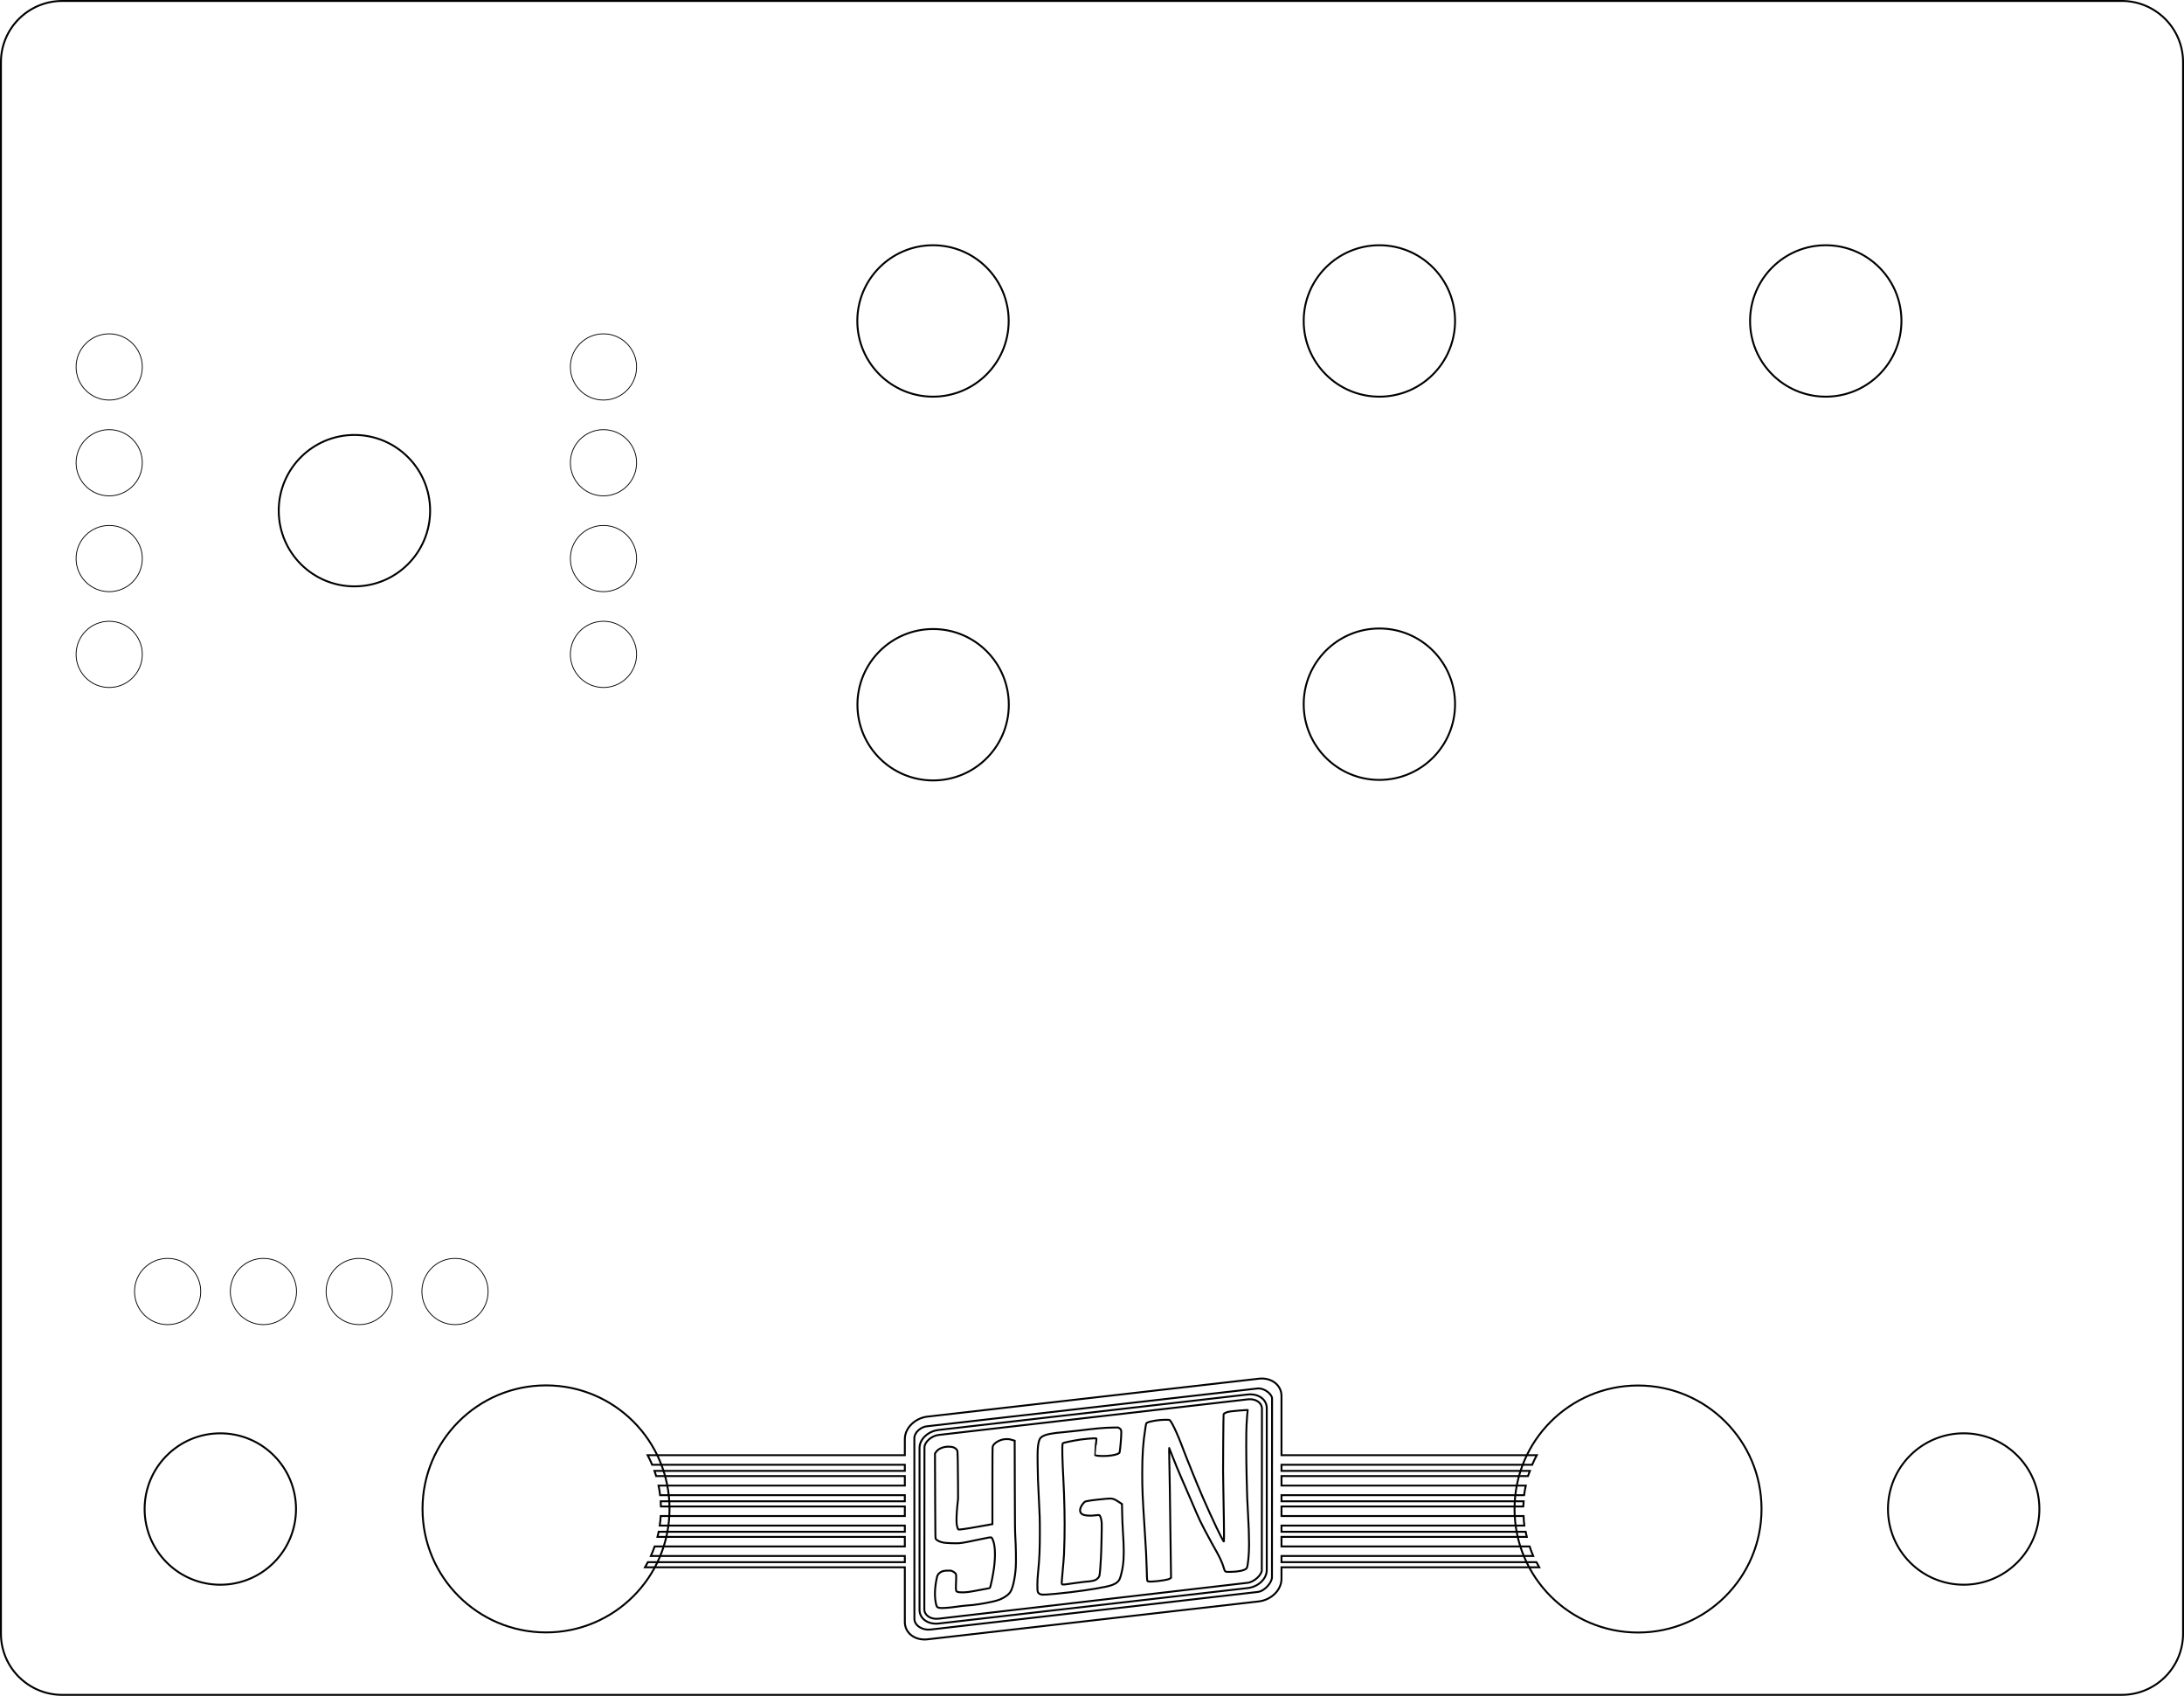
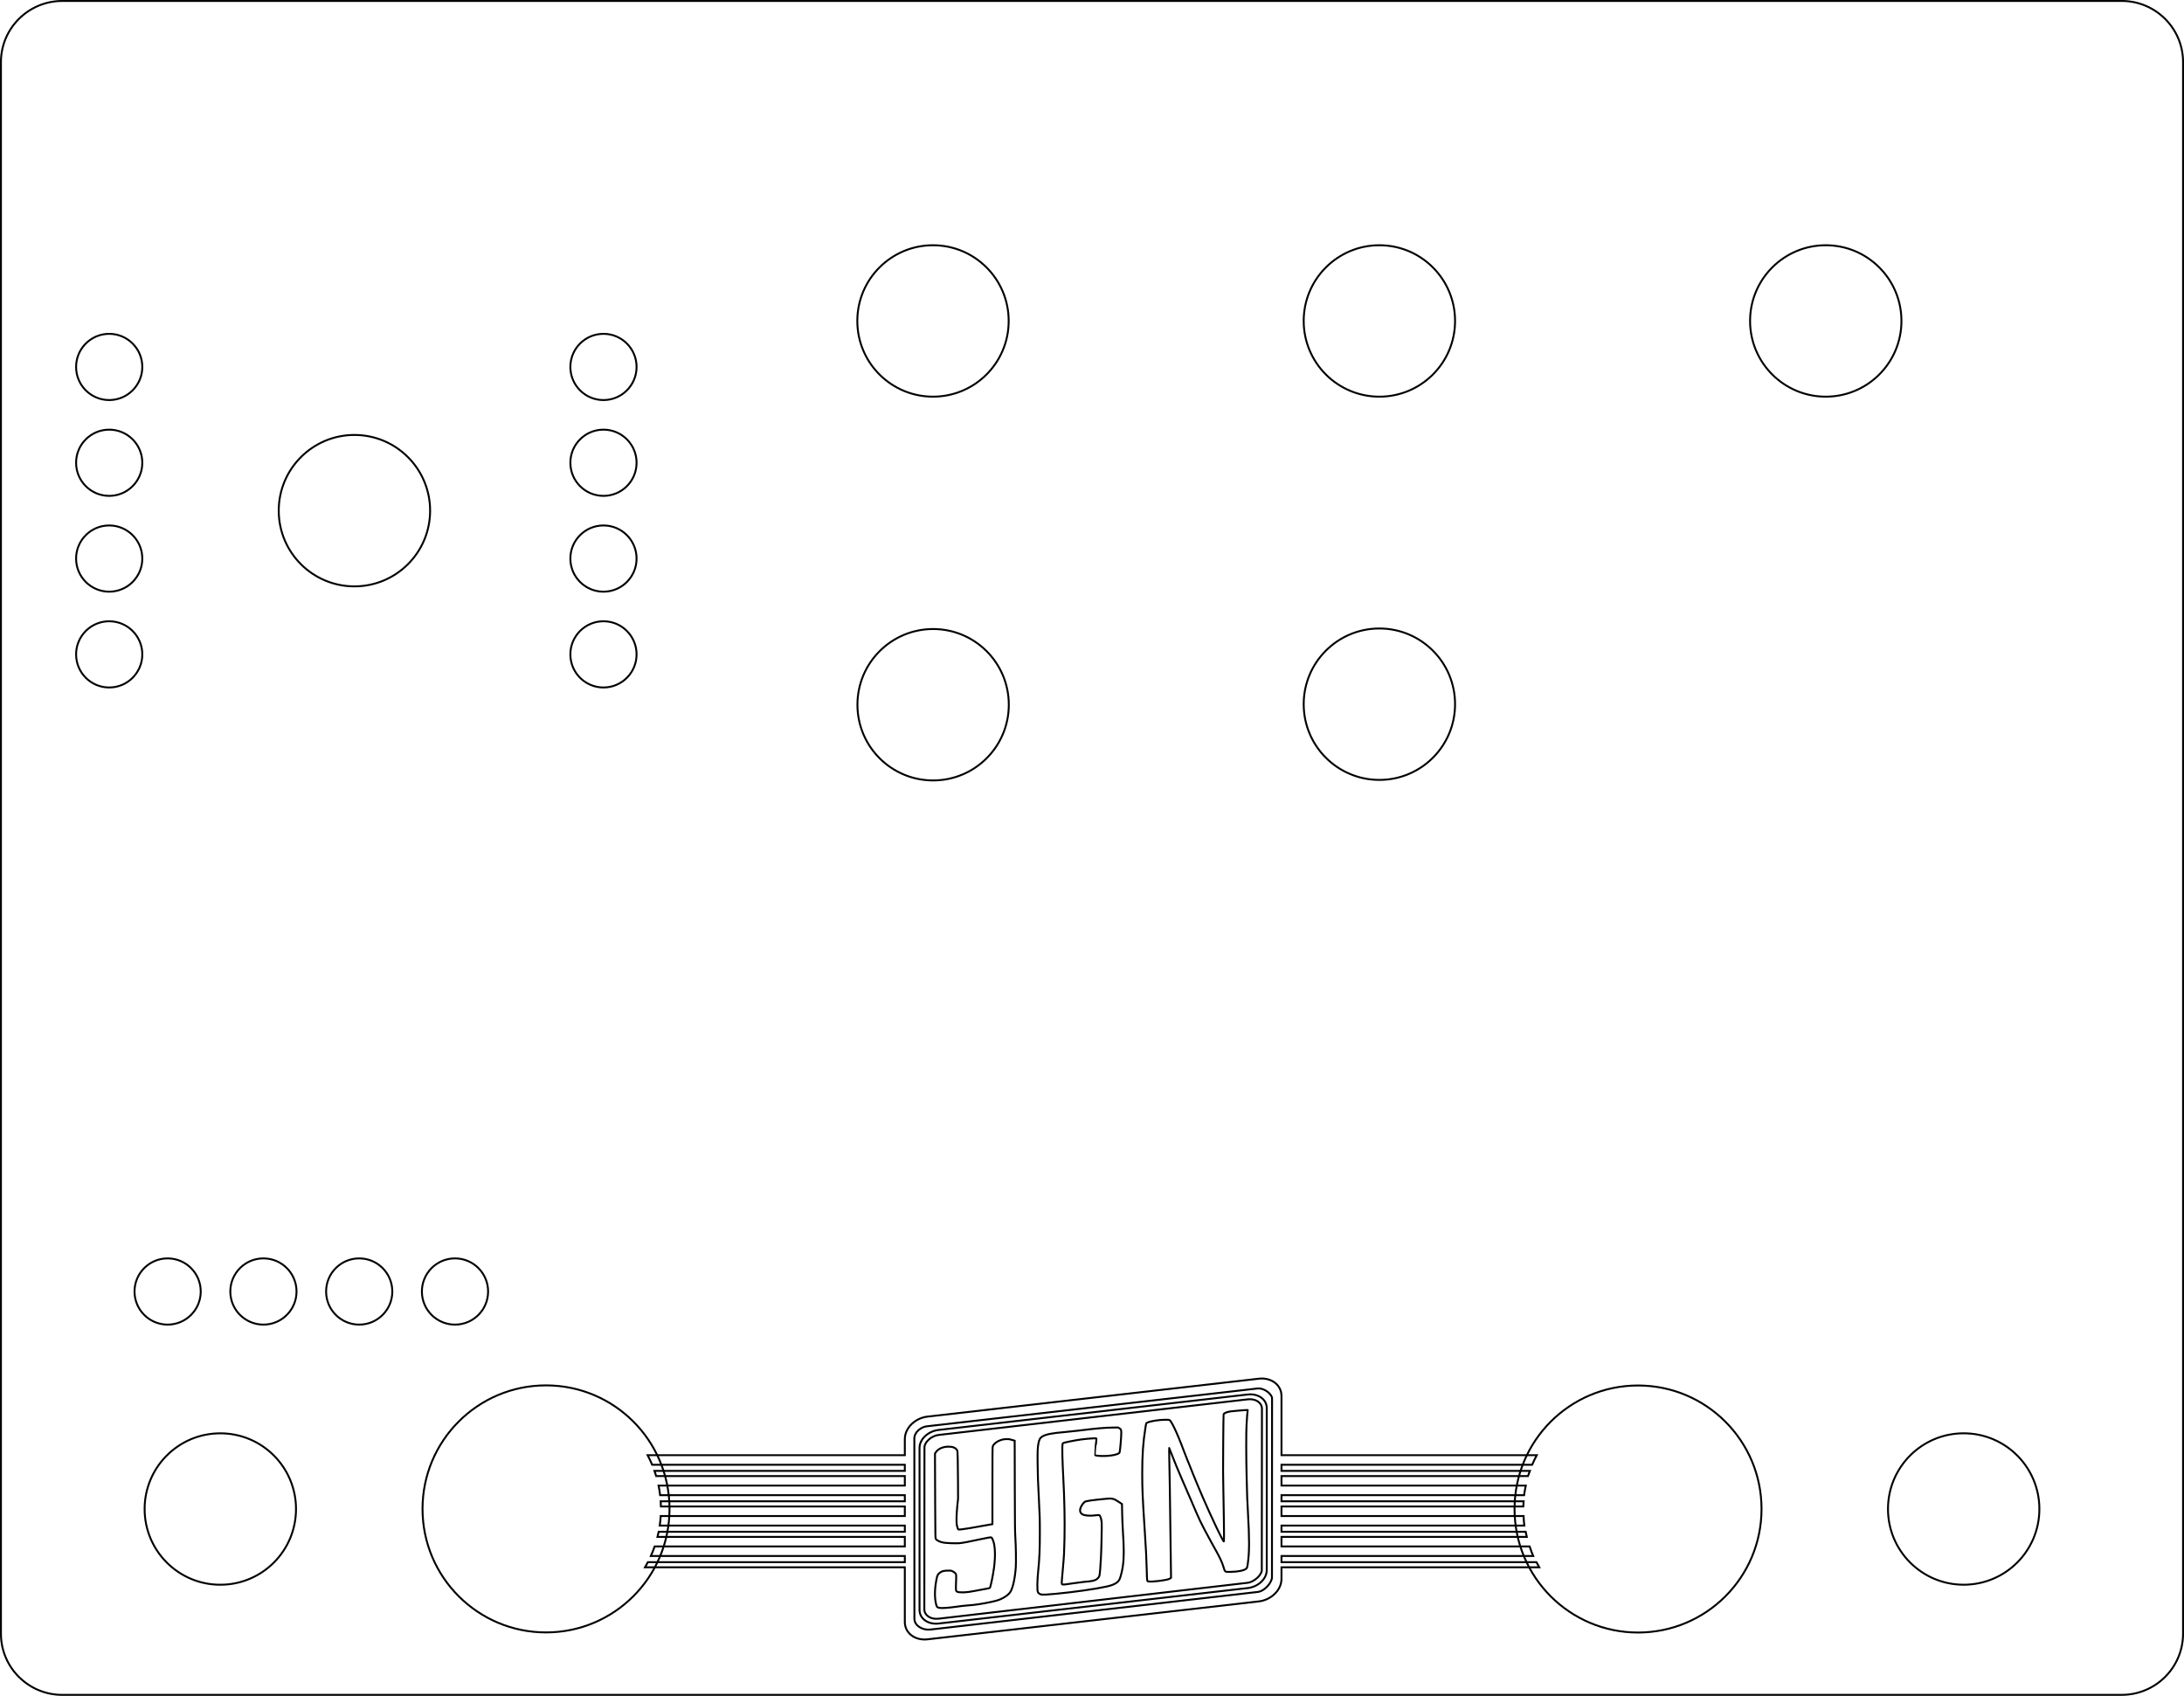
<svg xmlns="http://www.w3.org/2000/svg" width="114mm" height="88.5mm" viewBox="0 0 114 88.5" version="1.1" id="svg4019">
  <defs id="defs4016" />
  <g id="layer2">
    <path id="path4910-2" style="font-style:normal;font-weight:400;font-size:35.278px;font-family:'Source Code Pro';opacity:1;fill:none;stroke:#000000;stroke-width:0.1;stroke-linecap:round;stroke-linejoin:bevel;stroke-opacity:1;stroke-dasharray:none" d="M 110.748,88.451 H 3.252 M 113.951,85.256 c 0,1.764 -1.434,3.194 -3.203,3.194 M 113.951,3.244 V 85.256 M 110.748,0.049 c 1.769,0 3.203,1.43 3.203,3.194 M 3.252,0.049 H 110.748 M 0.049,3.244 c 0,-1.764 1.434,-3.194 3.203,-3.194 M 0.049,85.256 V 3.244 m 3.203,85.207 c -1.769,0 -3.203,-1.43 -3.203,-3.194" />
    <path id="path10508-91" style="display:inline;fill:none;stroke:#000000;stroke-width:0.1;stroke-dasharray:none;stroke-opacity:1;opacity:1" d="m 182.292,11.878 a 3.951,3.951 0 0 1 3.951,-3.951 3.951,3.951 0 0 1 3.951,3.951 3.951,3.951 0 0 1 -3.951,3.951 3.951,3.951 0 0 1 -3.951,-3.951 z" transform="rotate(180,98.87149,45.31504)" />
    <path id="path10508-91-3" style="display:inline;fill:none;stroke:#000000;stroke-width:0.1;stroke-dasharray:none;stroke-opacity:1;opacity:1" d="m 91.292,11.879 a 3.951,3.951 0 0 1 3.951,-3.951 3.951,3.951 0 0 1 3.951,3.951 3.951,3.951 0 0 1 -3.951,3.951 3.951,3.951 0 0 1 -3.951,-3.951 z" transform="rotate(180,98.87149,45.31504)" />
    <path id="path10508-7" style="display:inline;fill:none;stroke:#000000;stroke-width:0.1;stroke-dasharray:none;stroke-opacity:1;opacity:1" d="m 162.796,11.885 a 6.446,6.446 0 0 1 6.446,-6.446 6.446,6.446 0 0 1 6.446,6.446 6.446,6.446 0 0 1 -6.446,6.446 6.446,6.446 0 0 1 -6.446,-6.446 z" transform="rotate(180,98.87149,45.31504)" />
    <path id="path10508-7-7" style="display:inline;fill:none;fill-opacity:1;stroke:#000000;stroke-width:0.1;stroke-dasharray:none;stroke-opacity:1;opacity:1" d="m 105.795,11.879 a 6.446,6.446 0 0 1 6.446,-6.446 6.446,6.446 0 0 1 6.446,6.446 6.446,6.446 0 0 1 -6.446,6.446 6.446,6.446 0 0 1 -6.446,-6.446 z" transform="rotate(180,98.87149,45.31504)" />
    <path id="rect7321-12-0" style="display:inline;fill:none;stroke:#000000;stroke-width:0.1;stroke-dasharray:none;stroke-opacity:1;opacity:1" d="M 131.919 18.689 C 131.957 18.688 131.996 18.684 132.035 18.68 L 149.331 16.701 C 149.961 16.629 150.513 16.123 150.513 15.525 L 150.513 14.688 L 163.938 14.688 A 6 6 0 0 1 163.703 14.189 L 150.513 14.189 L 150.513 13.868 L 163.58 13.868 A 6 6 0 0 1 163.493 13.599 L 150.513 13.599 L 150.513 13.101 L 163.367 13.101 A 6 6 0 0 1 163.286 12.601 L 150.513 12.601 L 150.513 12.281 L 163.256 12.281 A 6 6 0 0 1 163.244 12.011 L 150.513 12.011 L 150.513 11.513 L 163.255 11.513 A 6 6 0 0 1 163.306 11.014 L 150.513 11.014 L 150.513 10.693 L 163.362 10.693 A 6 6 0 0 1 163.424 10.424 L 150.513 10.424 L 150.513 9.926 L 163.571 9.926 A 6 6 0 0 1 163.77 9.426 L 150.513 9.426 L 150.513 9.106 L 163.925 9.106 A 6 6 0 0 1 164.075 8.836 L 150.513 8.836 L 150.513 5.984 C 150.513 5.386 149.961 5.006 149.331 5.078 L 132.035 7.057 C 131.405 7.129 130.852 7.636 130.852 8.234 L 130.852 8.836 L 117.398 8.836 A 6 6 0 0 1 117.545 9.106 L 130.852 9.106 L 130.852 9.426 L 117.713 9.426 A 6 6 0 0 1 117.9 9.926 L 130.852 9.926 L 130.852 10.424 L 118.049 10.424 A 6 6 0 0 1 118.108 10.693 L 130.852 10.693 L 130.852 11.014 L 118.177 11.014 A 6 6 0 0 1 118.215 11.513 L 130.852 11.513 L 130.852 12.011 L 118.232 12.011 A 6 6 0 0 1 118.212 12.281 L 130.852 12.281 L 130.852 12.601 L 118.189 12.601 A 6 6 0 0 1 118.1 13.101 L 130.852 13.101 L 130.852 13.599 L 117.987 13.599 A 6 6 0 0 1 117.886 13.868 L 130.852 13.868 L 130.852 14.189 L 117.767 14.189 A 6 6 0 0 1 117.526 14.688 L 130.852 14.688 L 130.852 17.775 C 130.852 18.336 131.339 18.704 131.919 18.689 z M 132.042 18.171 L 132.041 18.171 C 131.692 18.167 131.344 17.846 131.344 17.655 L 131.349 8.315 C 131.349 8.05 131.724 7.593 132.091 7.551 L 149.18 5.588 C 149.586 5.542 150.013 5.788 150.013 6.153 L 150.016 15.582 C 150.008 15.898 149.648 16.181 149.331 16.199 L 132.111 18.168 C 132.088 18.171 132.065 18.171 132.042 18.171 z M 132.517 17.862 C 132.55 17.861 132.583 17.859 132.617 17.855 L 148.749 16.005 C 149.285 15.943 149.746 15.537 149.746 15.064 L 149.746 6.615 C 149.746 6.143 149.285 5.841 148.749 5.903 L 132.617 7.753 C 132.08 7.814 131.621 8.221 131.621 8.693 L 131.621 17.143 C 131.621 17.586 132.025 17.878 132.517 17.862 z M 132.538 17.609 C 132.149 17.622 131.871 17.398 131.872 17.114 L 131.88 8.687 C 131.88 8.452 132.263 8.07 132.625 8.028 L 148.75 6.155 C 149.179 6.105 149.495 6.341 149.495 6.644 L 149.488 15.093 C 149.487 15.369 149.127 15.7 148.749 15.744 L 132.617 17.602 C 132.59 17.605 132.564 17.607 132.538 17.608 L 132.538 17.609 z " transform="rotate(180,98.87149,45.31504)" />
    <path style="display:inline;fill:none;fill-opacity:1;stroke:#000000;stroke-width:0.1;stroke-dasharray:none;stroke-opacity:1;opacity:1" d="m 148.713,6.722 c 0.121,0.024 0.14,0.049 0.179,0.237 0.076,0.358 0.062,0.791 -0.042,1.302 -0.033,0.163 -0.071,0.228 -0.175,0.301 -0.107,0.075 -0.199,0.099 -0.399,0.102 -0.176,0.003 -0.178,0.002 -0.27,-0.044 -0.054,-0.027 -0.11,-0.068 -0.134,-0.099 -0.048,-0.06 -0.048,-0.056 -0.029,-0.56 0.012,-0.31 0.004,-0.369 -0.053,-0.395 -0.132,-0.059 -0.478,-0.05 -0.847,0.024 -0.328,0.065 -0.595,0.115 -0.732,0.136 -0.064,0.01 -0.123,0.023 -0.132,0.029 -0.037,0.024 -0.175,0.686 -0.224,1.075 -0.072,0.576 -0.06,1.059 0.033,1.353 0.034,0.105 0.07,0.181 0.1,0.205 0.032,0.026 0.142,0.009 0.603,-0.091 0.571,-0.125 0.921,-0.191 1.076,-0.202 0.178,-0.014 0.659,0.003 0.808,0.027 0.195,0.032 0.356,0.106 0.42,0.195 0.025,0.034 0.026,0.095 0.034,1.797 0.004,0.969 0.008,1.964 0.009,2.211 l 9.7e-4,0.449 -0.045,0.068 c -0.117,0.176 -0.363,0.287 -0.644,0.291 -0.228,0.003 -0.37,-0.05 -0.455,-0.172 -0.033,-0.047 -0.033,-0.051 -0.044,-0.475 -0.006,-0.235 -0.012,-0.796 -0.014,-1.246 l -0.003,-0.82 0.039,-0.373 c 0.044,-0.422 0.056,-0.877 0.025,-1.013 -0.035,-0.157 -0.059,-0.217 -0.088,-0.224 -0.04,-0.01 -0.27,0.018 -0.578,0.069 -0.291,0.049 -1.113,0.194 -1.161,0.205 l -0.03,0.006 v 1.999 c 0,1.524 -0.004,2.012 -0.016,2.056 -0.026,0.089 -0.148,0.208 -0.284,0.274 -0.154,0.075 -0.275,0.105 -0.437,0.109 -0.117,0.003 -0.155,-0.003 -0.28,-0.041 l -0.145,-0.044 -0.006,-2.35 c -0.005,-1.995 -0.009,-2.401 -0.028,-2.687 -0.031,-0.464 -0.043,-1.298 -0.023,-1.577 0.041,-0.581 0.16,-1.106 0.292,-1.291 0.08,-0.112 0.2,-0.209 0.375,-0.303 0.176,-0.094 0.297,-0.135 0.607,-0.203 0.461,-0.101 0.902,-0.166 1.272,-0.188 0.108,-0.006 0.364,-0.036 0.568,-0.066 0.387,-0.056 0.765,-0.082 0.876,-0.06 z m -5.338,0.691 c 0.086,0.015 0.161,0.065 0.193,0.13 0.041,0.084 0.036,0.59 -0.012,1.052 -0.071,0.689 -0.091,1.159 -0.091,2.088 5e-5,0.685 0.006,0.883 0.054,1.79 0.045,0.845 0.053,1.087 0.062,1.748 0.009,0.648 -1e-4,0.874 -0.043,1.089 -0.041,0.205 -0.086,0.285 -0.199,0.352 -0.199,0.118 -0.488,0.175 -1.195,0.235 -0.171,0.014 -0.482,0.047 -0.69,0.073 -0.922,0.114 -1.321,0.15 -1.733,0.158 l -0.338,0.006 -0.064,-0.037 c -0.088,-0.051 -0.105,-0.09 -0.105,-0.242 0,-0.226 0.063,-0.956 0.089,-1.024 0.039,-0.105 0.468,-0.193 0.906,-0.186 0.145,0.002 0.257,0.011 0.303,0.023 0.04,0.011 0.074,0.022 0.076,0.024 0.002,0.002 -0.017,0.228 -0.041,0.501 -0.025,0.273 -0.031,0.204 -0.035,0.336 -0.002,0.07 0.071,0.028 0.203,0.035 0.111,-0.003 0.417,-0.032 0.603,-0.057 0.35,-0.05 0.932,-0.163 0.952,-0.201 0.049,-0.095 0.012,-1.014 -0.027,-1.757 -0.063,-1.186 -0.084,-2.259 -0.064,-3.211 0.016,-0.749 0.022,-0.87 0.081,-1.535 0.054,-0.613 0.075,-0.804 0.056,-0.839 -0.03,-0.057 -0.177,-0.02 -0.714,0.055 -0.182,0.025 -0.387,0.054 -0.469,0.061 -0.359,0.026 -0.561,0.053 -0.678,0.172 -0.125,0.126 -0.117,0.079 -0.178,1.071 -0.024,0.387 -0.052,1.713 -0.04,1.846 0.021,0.218 0.076,0.377 0.135,0.392 0.018,0.004 0.096,-5.85e-4 0.172,-0.01 0.286,-0.039 0.556,-0.022 0.684,0.042 0.143,0.072 0.175,0.212 0.091,0.397 -0.041,0.091 -0.14,0.222 -0.199,0.263 -0.066,0.045 -0.375,0.09 -1.123,0.161 -0.314,0.03 -0.39,0.01 -0.658,-0.168 l -0.161,-0.107 -0.009,-0.473 c -0.005,-0.26 -0.021,-0.662 -0.036,-0.892 -0.064,-0.973 -0.063,-1.433 1.4e-4,-1.877 0.031,-0.218 0.102,-0.516 0.155,-0.647 0.083,-0.209 0.288,-0.33 0.712,-0.422 0.617,-0.132 1.633,-0.277 2.625,-0.373 0.425,-0.041 0.667,-0.054 0.749,-0.04 z m -5.615,0.681 c 0.12,0.016 0.108,-0.042 0.126,0.615 0.019,0.671 0.035,0.999 0.111,2.157 0.107,1.649 0.124,2.047 0.124,2.877 4.7e-4,0.965 -0.046,1.631 -0.166,2.372 -0.042,0.261 -0.034,0.24 -0.112,0.278 -0.149,0.071 -0.579,0.139 -0.909,0.144 -0.134,0.002 -0.214,-0.002 -0.236,-0.013 -0.088,-0.044 -0.377,-0.604 -0.75,-1.615 -0.115,-0.312 -0.258,-0.647 -0.295,-0.741 -0.177,-0.448 -0.556,-1.402 -1.062,-2.509 -0.541,-1.185 -0.726,-1.504 -0.735,-1.479 -0.016,0.043 0.012,1.942 0.031,2.715 0.016,0.621 0.017,1.093 0.008,2.342 -0.006,0.86 -0.016,1.574 -0.021,1.588 -0.012,0.031 -0.077,0.072 -0.162,0.102 -0.111,0.039 -0.308,0.066 -0.692,0.094 -0.433,0.031 -0.415,0.031 -0.405,0.013 0.011,-0.019 0.042,-0.403 0.062,-0.779 0.023,-0.422 0.02,-1.689 -0.006,-2.727 -0.027,-1.065 -0.029,-1.138 -0.07,-1.865 -0.077,-1.377 -0.076,-2.012 0.007,-2.617 0.028,-0.202 0.042,-0.248 0.09,-0.286 0.115,-0.091 0.429,-0.155 0.792,-0.161 0.326,-0.005 0.308,-0.017 0.384,0.239 0.156,0.524 0.477,0.969 0.982,1.939 0.42,0.807 0.321,0.669 1.217,2.715 0.37,0.846 0.631,1.565 0.638,1.572 0.015,0.017 -0.012,-0.872 -0.029,-2.019 -0.012,-0.855 -0.047,-3.394 -0.059,-4.335 l -0.006,-0.417 0.034,-0.028 c 0.019,-0.015 0.065,-0.038 0.103,-0.05 0.206,-0.066 0.838,-0.141 1.003,-0.119 z" id="path3141-3" transform="rotate(180,98.87149,45.31504)" />
    <path id="path10508-91-36" style="display:inline;opacity:1;fill:none;stroke:#000000;stroke-width:1;stroke-dasharray:none;stroke-opacity:1" d="m 835.265,1269.181 a 39.506,39.506 0 0 1 39.506,-39.506 39.506,39.506 0 0 1 39.505,39.506 39.506,39.506 0 0 1 -39.505,39.506 39.506,39.506 0 0 1 -39.506,-39.506 z" transform="matrix(-0.1,0,0,-0.1,136.1838,163.696)" />
    <path id="path10508-91-36-3" style="display:inline;opacity:1;fill:none;stroke:#000000;stroke-width:0.1;stroke-dasharray:none;stroke-opacity:1" d="m 52.651,16.75 a 3.951,3.951 0 0 1 -3.951,3.951 3.951,3.951 0 0 1 -3.95,-3.951 3.951,3.951 0 0 1 3.95,-3.951 3.951,3.951 0 0 1 3.951,3.951 z" />
    <path id="path10508-91-36-6" style="display:inline;opacity:1;fill:none;stroke:#000000;stroke-width:0.1;stroke-dasharray:none;stroke-opacity:1" d="m 75.951,16.75 a 3.951,3.951 0 0 1 -3.951,3.951 3.951,3.951 0 0 1 -3.95,-3.951 3.951,3.951 0 0 1 3.95,-3.951 3.951,3.951 0 0 1 3.951,3.951 z" />
    <path id="path10508-91-36-7" style="display:inline;opacity:1;fill:none;stroke:#000000;stroke-width:0.1;stroke-dasharray:none;stroke-opacity:1" d="m 75.951,36.75 a 3.951,3.951 0 0 1 -3.951,3.951 3.951,3.951 0 0 1 -3.95,-3.951 3.951,3.951 0 0 1 3.95,-3.951 3.951,3.951 0 0 1 3.951,3.951 z" />
    <path id="path10508-91-36-5" style="display:inline;opacity:1;fill:none;stroke:#000000;stroke-width:0.1;stroke-dasharray:none;stroke-opacity:1" d="m 99.251,16.75 a 3.951,3.951 0 0 1 -3.951,3.951 3.951,3.951 0 0 1 -3.95,-3.951 3.951,3.951 0 0 1 3.95,-3.951 3.951,3.951 0 0 1 3.951,3.951 z" />
-     <path id="path10508-91-6" style="display:inline;fill:none;stroke:#000000;stroke-width:0.099;stroke-dasharray:none;stroke-opacity:1;opacity:1" d="m 22.451,26.65 a 3.951,3.951 0 0 1 -3.951,3.951 3.951,3.951 0 0 1 -3.951,-3.951 3.951,3.951 0 0 1 3.951,-3.951 3.951,3.951 0 0 1 3.951,3.951 z" />
-     <path id="path10508-91-6-2" style="display:inline;fill:none;stroke:#000000;stroke-width:0.043;stroke-dasharray:none;stroke-opacity:1;opacity:1" d="M 7.428,19.15 A 1.728,1.728 0 0 1 5.7,20.878 1.728,1.728 0 0 1 3.972,19.15 1.728,1.728 0 0 1 5.7,17.422 1.728,1.728 0 0 1 7.428,19.15 Z" />
-     <path id="path10508-91-6-2-0" style="display:inline;fill:none;stroke:#000000;stroke-width:0.043;stroke-dasharray:none;stroke-opacity:1;opacity:1" d="M 33.228,19.15 A 1.728,1.728 0 0 1 31.5,20.878 1.728,1.728 0 0 1 29.772,19.15 1.728,1.728 0 0 1 31.5,17.422 1.728,1.728 0 0 1 33.228,19.15 Z" />
-     <path id="path10508-91-6-2-93" style="display:inline;fill:none;stroke:#000000;stroke-width:0.043;stroke-dasharray:none;stroke-opacity:1;opacity:1" d="M 33.228,24.15 A 1.728,1.728 0 0 1 31.5,25.878 1.728,1.728 0 0 1 29.772,24.15 1.728,1.728 0 0 1 31.5,22.422 1.728,1.728 0 0 1 33.228,24.15 Z" />
-     <path id="path10508-91-6-2-6" style="display:inline;fill:none;stroke:#000000;stroke-width:0.043;stroke-dasharray:none;stroke-opacity:1;opacity:1" d="M 33.228,29.15 A 1.728,1.728 0 0 1 31.5,30.878 1.728,1.728 0 0 1 29.772,29.15 1.728,1.728 0 0 1 31.5,27.422 1.728,1.728 0 0 1 33.228,29.15 Z" />
-     <path id="path10508-91-6-2-06" style="display:inline;fill:none;stroke:#000000;stroke-width:0.043;stroke-dasharray:none;stroke-opacity:1;opacity:1" d="M 33.228,34.15 A 1.728,1.728 0 0 1 31.5,35.878 1.728,1.728 0 0 1 29.772,34.15 1.728,1.728 0 0 1 31.5,32.422 1.728,1.728 0 0 1 33.228,34.15 Z" />
-     <path id="path10508-91-6-2-9" style="display:inline;fill:none;stroke:#000000;stroke-width:0.043;stroke-dasharray:none;stroke-opacity:1;opacity:1" d="M 7.428,24.15 A 1.728,1.728 0 0 1 5.7,25.878 1.728,1.728 0 0 1 3.972,24.15 1.728,1.728 0 0 1 5.7,22.422 1.728,1.728 0 0 1 7.428,24.15 Z" />
-     <path id="path10508-91-6-2-1" style="display:inline;fill:none;stroke:#000000;stroke-width:0.043;stroke-dasharray:none;stroke-opacity:1;opacity:1" d="M 7.428,29.15 A 1.728,1.728 0 0 1 5.7,30.878 1.728,1.728 0 0 1 3.972,29.15 1.728,1.728 0 0 1 5.7,27.422 1.728,1.728 0 0 1 7.428,29.15 Z" />
-     <path id="path10508-91-6-2-1-2" style="display:inline;fill:none;stroke:#000000;stroke-width:0.043;stroke-dasharray:none;stroke-opacity:1" d="M 10.478,67.4 A 1.728,1.728 0 0 1 8.75,69.128 1.728,1.728 0 0 1 7.022,67.4 1.728,1.728 0 0 1 8.75,65.672 1.728,1.728 0 0 1 10.478,67.4 Z" />
-     <path id="path10508-91-6-2-1-6" style="display:inline;fill:none;stroke:#000000;stroke-width:0.043;stroke-dasharray:none;stroke-opacity:1" d="M 15.478,67.4 A 1.728,1.728 0 0 1 13.75,69.128 1.728,1.728 0 0 1 12.022,67.4 1.728,1.728 0 0 1 13.75,65.672 1.728,1.728 0 0 1 15.478,67.4 Z" />
-     <path id="path10508-91-6-2-1-1" style="display:inline;fill:none;stroke:#000000;stroke-width:0.043;stroke-dasharray:none;stroke-opacity:1" d="M 20.478,67.4 A 1.728,1.728 0 0 1 18.75,69.128 1.728,1.728 0 0 1 17.022,67.4 1.728,1.728 0 0 1 18.75,65.672 1.728,1.728 0 0 1 20.478,67.4 Z" />
-     <path id="path10508-91-6-2-1-8" style="display:inline;fill:none;stroke:#000000;stroke-width:0.043;stroke-dasharray:none;stroke-opacity:1" d="M 25.478,67.4 A 1.728,1.728 0 0 1 23.75,69.128 1.728,1.728 0 0 1 22.022,67.4 1.728,1.728 0 0 1 23.75,65.672 1.728,1.728 0 0 1 25.478,67.4 Z" />
-     <path id="path10508-91-6-2-2" style="display:inline;fill:none;stroke:#000000;stroke-width:0.043;stroke-dasharray:none;stroke-opacity:1;opacity:1" d="M 7.428,34.15 A 1.728,1.728 0 0 1 5.7,35.878 1.728,1.728 0 0 1 3.972,34.15 1.728,1.728 0 0 1 5.7,32.422 1.728,1.728 0 0 1 7.428,34.15 Z" />
+     <path id="path10508-91-6" style="display:inline;fill:none;stroke:#000000;stroke-width:0.1;stroke-dasharray:none;stroke-opacity:1;opacity:1" d="m 22.451,26.65 a 3.951,3.951 0 0 1 -3.951,3.951 3.951,3.951 0 0 1 -3.951,-3.951 3.951,3.951 0 0 1 3.951,-3.951 3.951,3.951 0 0 1 3.951,3.951 z" />
+     <path id="path10508-91-6-2" style="display:inline;fill:none;stroke:#000000;stroke-width:0.1;stroke-dasharray:none;stroke-opacity:1;opacity:1" d="M 7.428,19.15 A 1.728,1.728 0 0 1 5.7,20.878 1.728,1.728 0 0 1 3.972,19.15 1.728,1.728 0 0 1 5.7,17.422 1.728,1.728 0 0 1 7.428,19.15 Z" />
+     <path id="path10508-91-6-2-0" style="display:inline;fill:none;stroke:#000000;stroke-width:0.1;stroke-dasharray:none;stroke-opacity:1;opacity:1" d="M 33.228,19.15 A 1.728,1.728 0 0 1 31.5,20.878 1.728,1.728 0 0 1 29.772,19.15 1.728,1.728 0 0 1 31.5,17.422 1.728,1.728 0 0 1 33.228,19.15 Z" />
+     <path id="path10508-91-6-2-93" style="display:inline;fill:none;stroke:#000000;stroke-width:0.1;stroke-dasharray:none;stroke-opacity:1;opacity:1" d="M 33.228,24.15 A 1.728,1.728 0 0 1 31.5,25.878 1.728,1.728 0 0 1 29.772,24.15 1.728,1.728 0 0 1 31.5,22.422 1.728,1.728 0 0 1 33.228,24.15 Z" />
+     <path id="path10508-91-6-2-6" style="display:inline;fill:none;stroke:#000000;stroke-width:0.1;stroke-dasharray:none;stroke-opacity:1;opacity:1" d="M 33.228,29.15 A 1.728,1.728 0 0 1 31.5,30.878 1.728,1.728 0 0 1 29.772,29.15 1.728,1.728 0 0 1 31.5,27.422 1.728,1.728 0 0 1 33.228,29.15 Z" />
+     <path id="path10508-91-6-2-06" style="display:inline;fill:none;stroke:#000000;stroke-width:0.1;stroke-dasharray:none;stroke-opacity:1;opacity:1" d="M 33.228,34.15 A 1.728,1.728 0 0 1 31.5,35.878 1.728,1.728 0 0 1 29.772,34.15 1.728,1.728 0 0 1 31.5,32.422 1.728,1.728 0 0 1 33.228,34.15 Z" />
+     <path id="path10508-91-6-2-9" style="display:inline;fill:none;stroke:#000000;stroke-width:0.1;stroke-dasharray:none;stroke-opacity:1;opacity:1" d="M 7.428,24.15 A 1.728,1.728 0 0 1 5.7,25.878 1.728,1.728 0 0 1 3.972,24.15 1.728,1.728 0 0 1 5.7,22.422 1.728,1.728 0 0 1 7.428,24.15 Z" />
+     <path id="path10508-91-6-2-1" style="display:inline;fill:none;stroke:#000000;stroke-width:0.1;stroke-dasharray:none;stroke-opacity:1;opacity:1" d="M 7.428,29.15 A 1.728,1.728 0 0 1 5.7,30.878 1.728,1.728 0 0 1 3.972,29.15 1.728,1.728 0 0 1 5.7,27.422 1.728,1.728 0 0 1 7.428,29.15 Z" />
+     <path id="path10508-91-6-2-1-2" style="display:inline;fill:none;stroke:#000000;stroke-width:0.1;stroke-dasharray:none;stroke-opacity:1" d="M 10.478,67.4 A 1.728,1.728 0 0 1 8.75,69.128 1.728,1.728 0 0 1 7.022,67.4 1.728,1.728 0 0 1 8.75,65.672 1.728,1.728 0 0 1 10.478,67.4 Z" />
+     <path id="path10508-91-6-2-1-6" style="display:inline;fill:none;stroke:#000000;stroke-width:0.1;stroke-dasharray:none;stroke-opacity:1" d="M 15.478,67.4 A 1.728,1.728 0 0 1 13.75,69.128 1.728,1.728 0 0 1 12.022,67.4 1.728,1.728 0 0 1 13.75,65.672 1.728,1.728 0 0 1 15.478,67.4 Z" />
+     <path id="path10508-91-6-2-1-1" style="display:inline;fill:none;stroke:#000000;stroke-width:0.1;stroke-dasharray:none;stroke-opacity:1" d="M 20.478,67.4 A 1.728,1.728 0 0 1 18.75,69.128 1.728,1.728 0 0 1 17.022,67.4 1.728,1.728 0 0 1 18.75,65.672 1.728,1.728 0 0 1 20.478,67.4 Z" />
+     <path id="path10508-91-6-2-1-8" style="display:inline;fill:none;stroke:#000000;stroke-width:0.1;stroke-dasharray:none;stroke-opacity:1" d="M 25.478,67.4 A 1.728,1.728 0 0 1 23.75,69.128 1.728,1.728 0 0 1 22.022,67.4 1.728,1.728 0 0 1 23.75,65.672 1.728,1.728 0 0 1 25.478,67.4 Z" />
+     <path id="path10508-91-6-2-2" style="display:inline;fill:none;stroke:#000000;stroke-width:0.1;stroke-dasharray:none;stroke-opacity:1;opacity:1" d="M 7.428,34.15 A 1.728,1.728 0 0 1 5.7,35.878 1.728,1.728 0 0 1 3.972,34.15 1.728,1.728 0 0 1 5.7,32.422 1.728,1.728 0 0 1 7.428,34.15 Z" />
  </g>
</svg>
